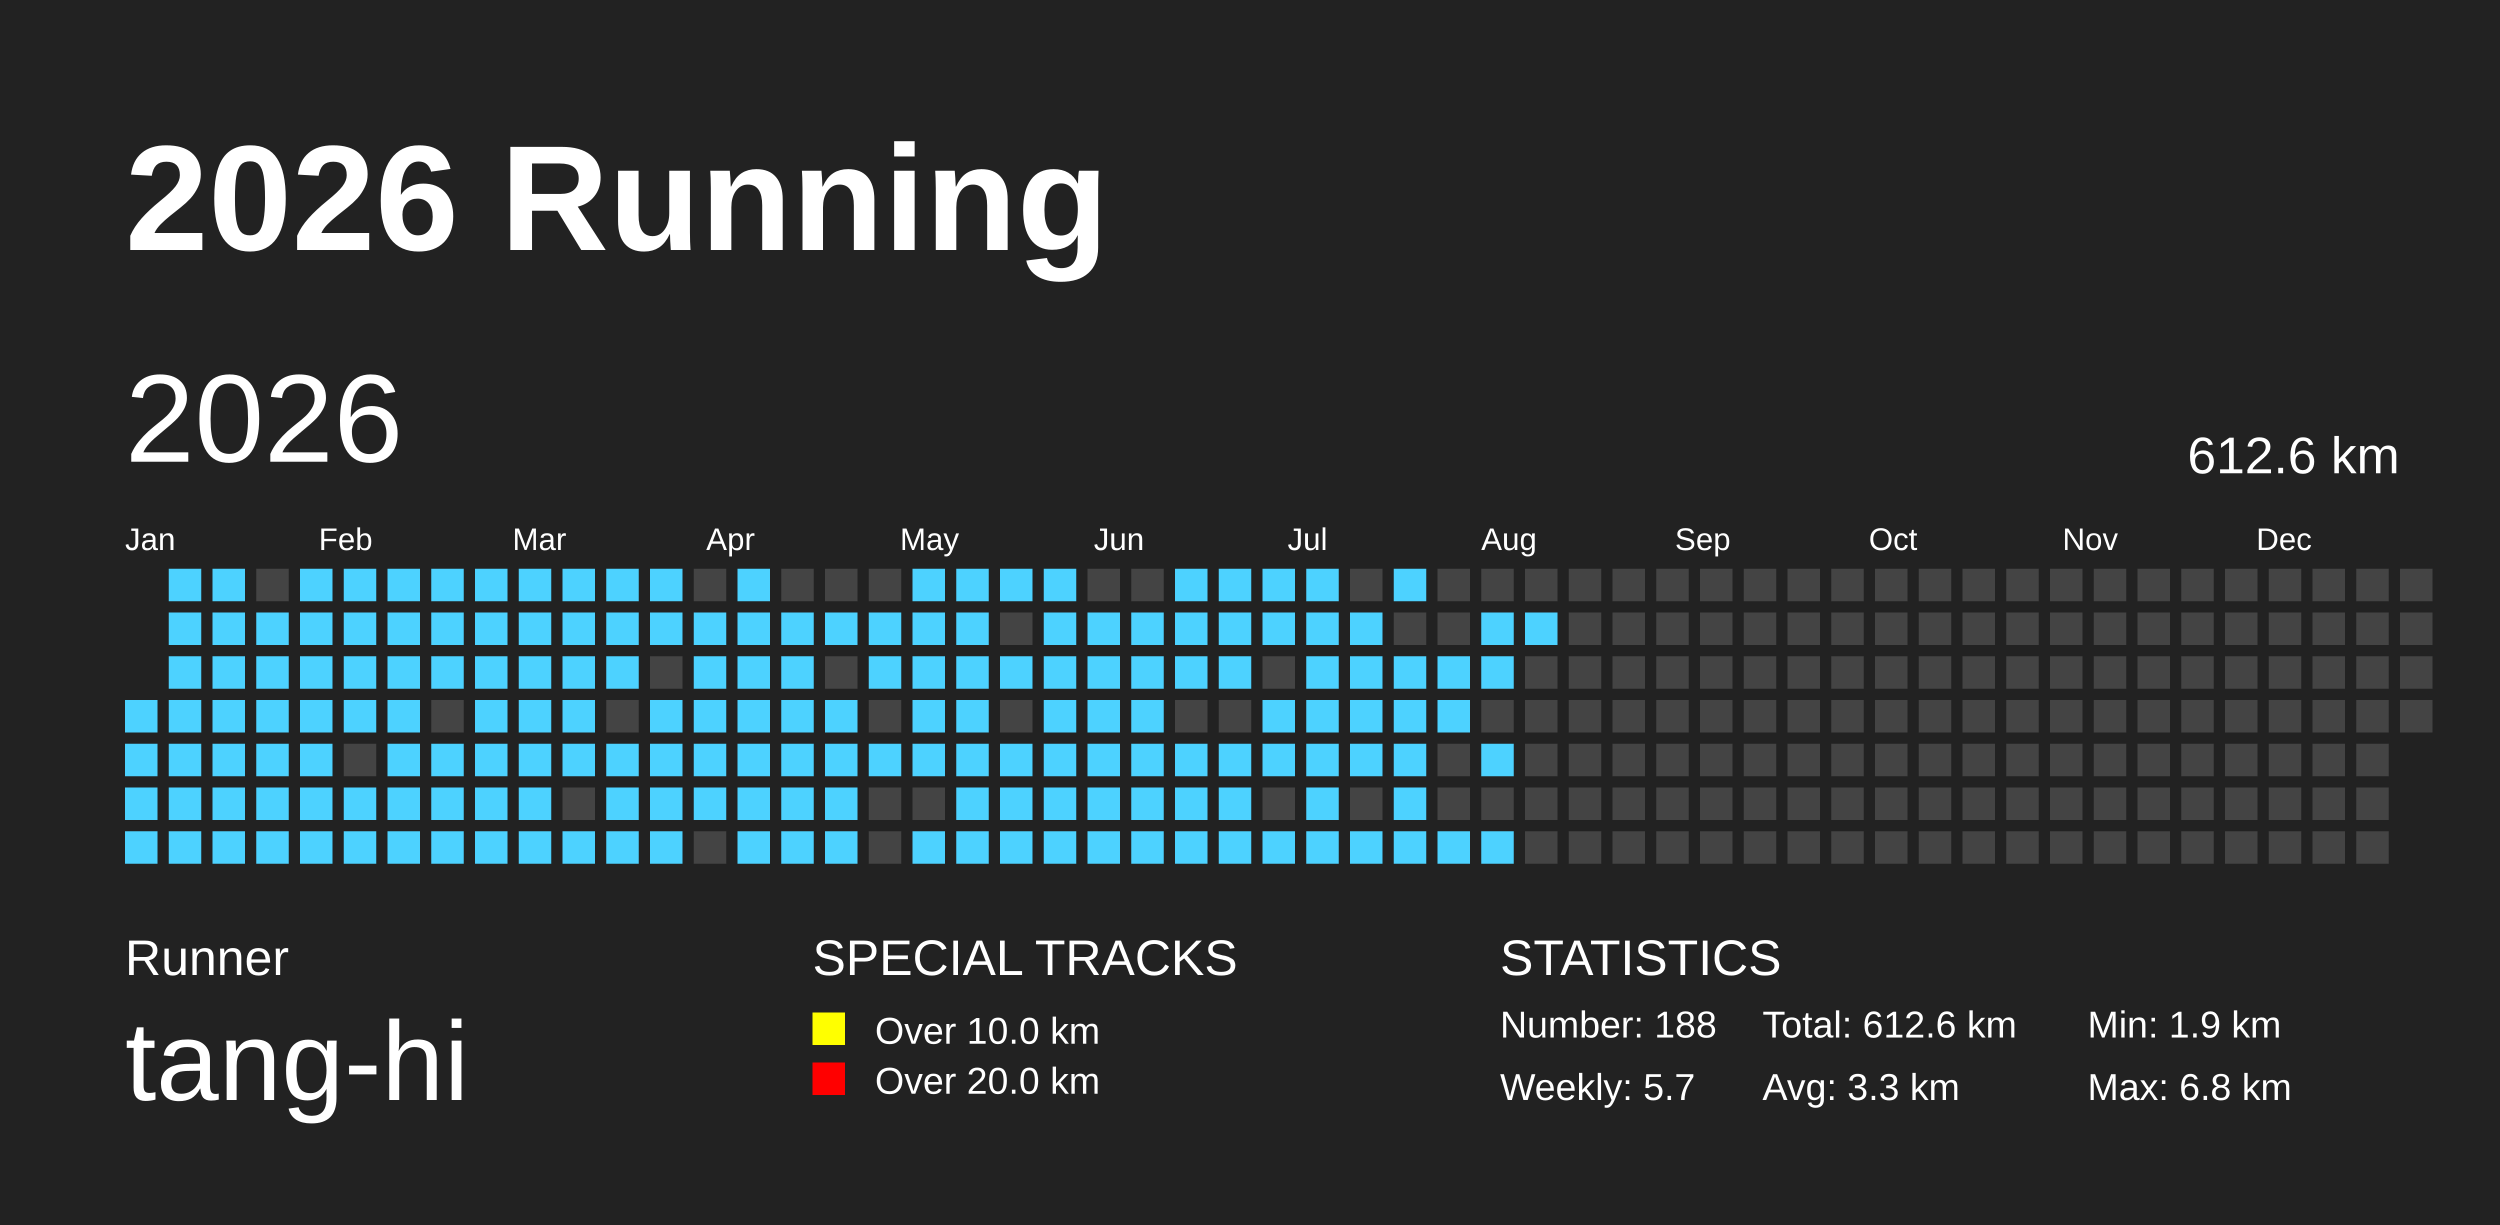
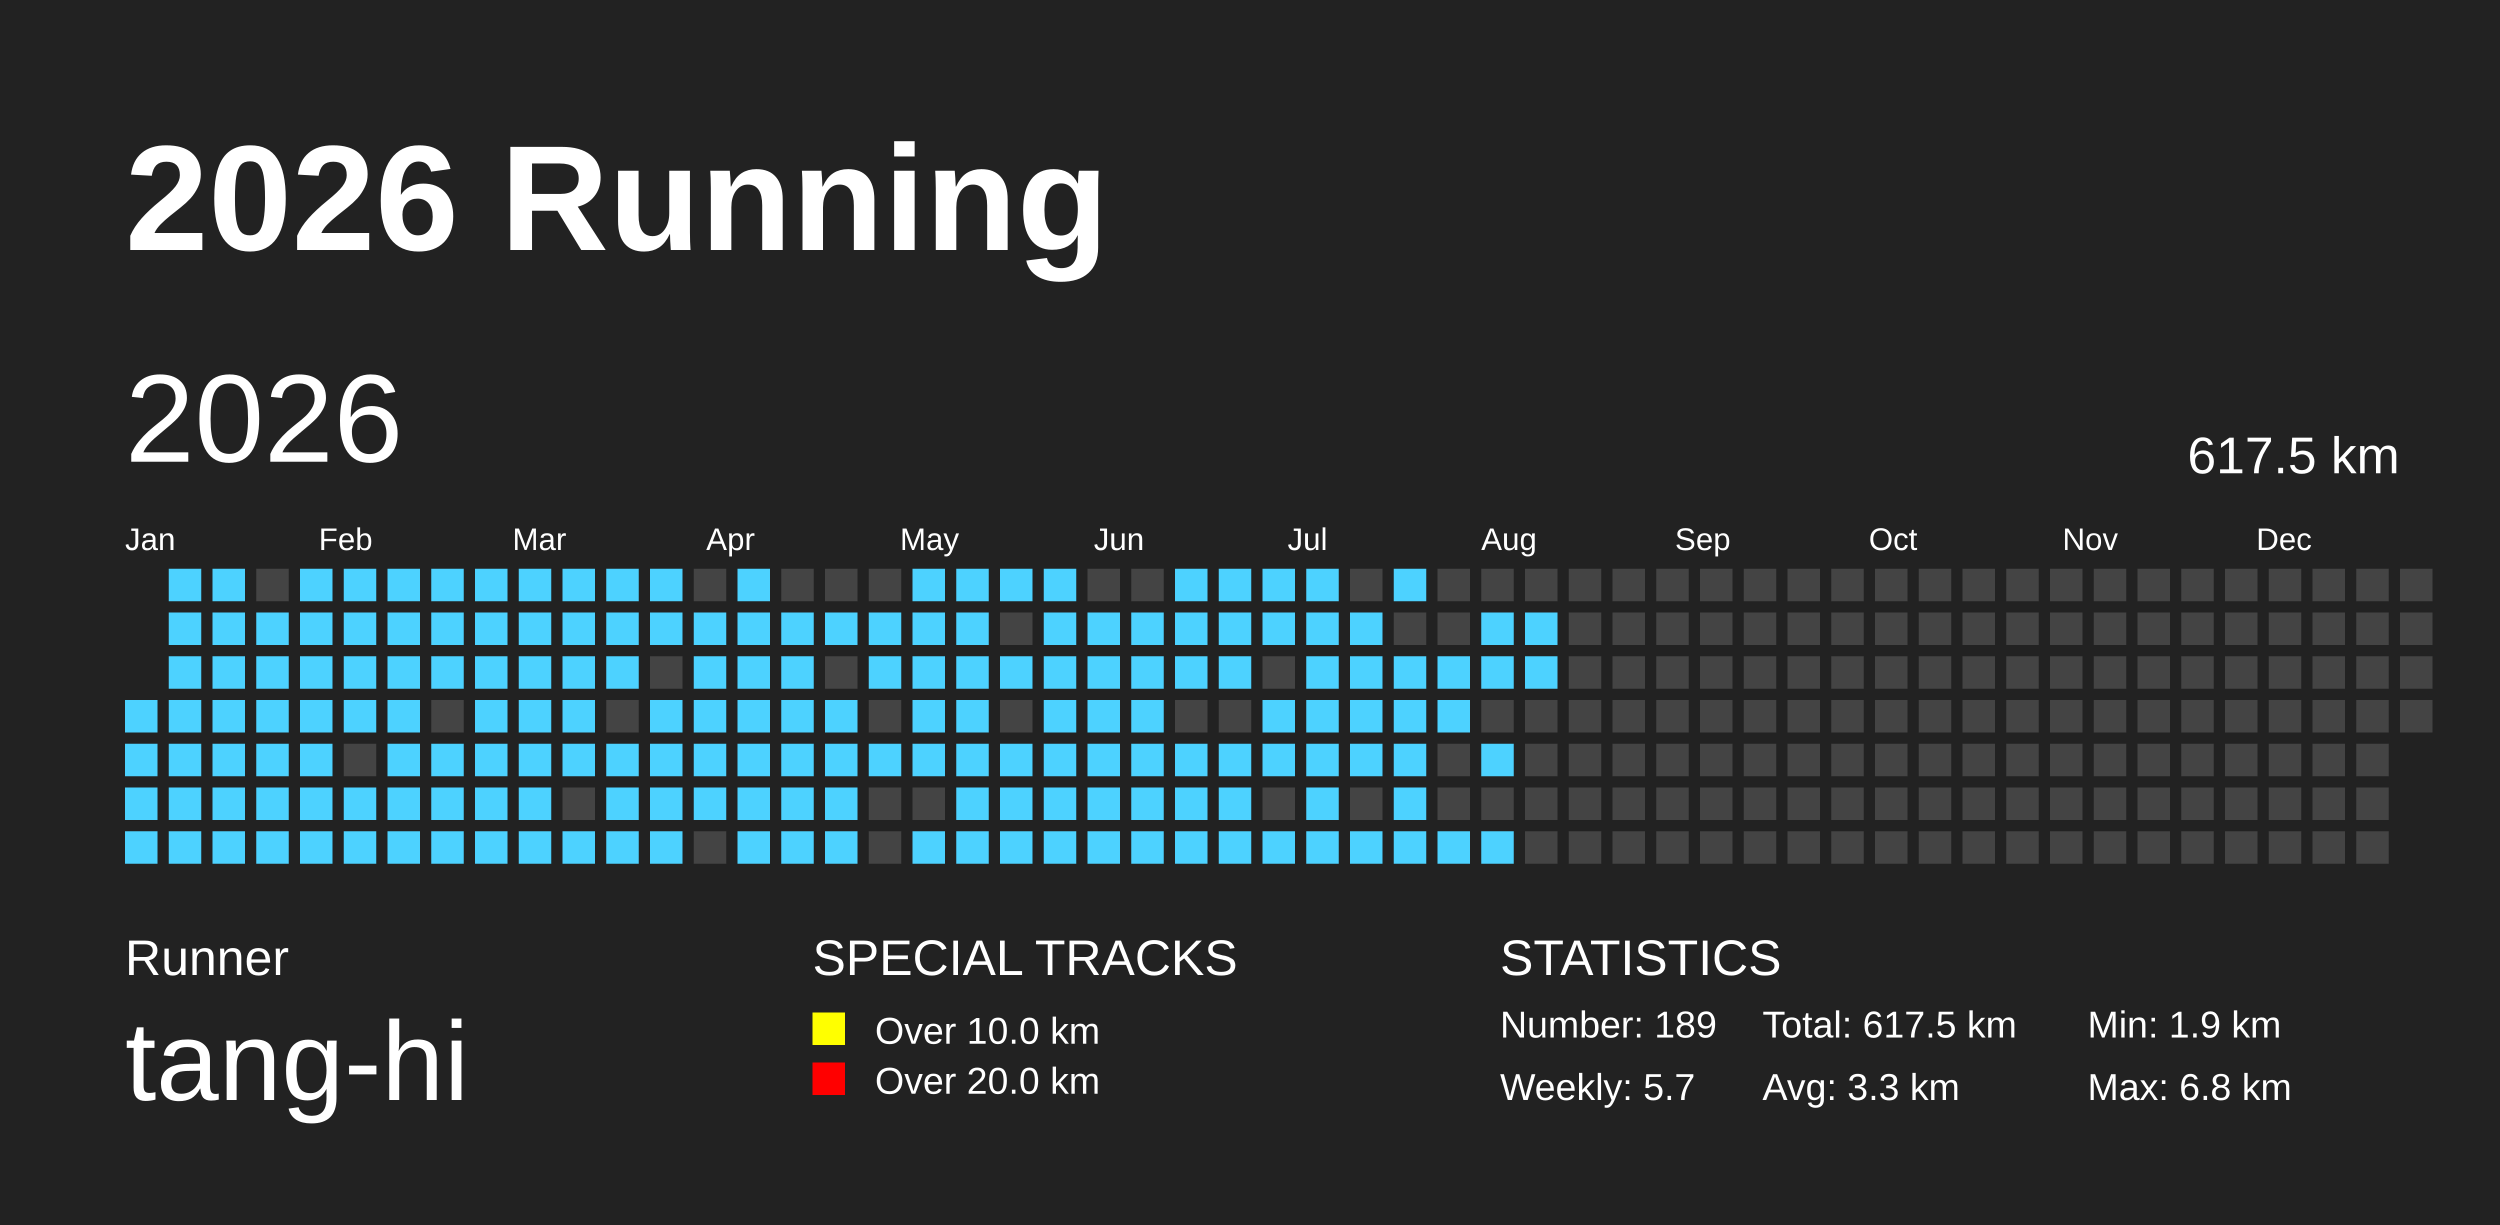
<svg xmlns="http://www.w3.org/2000/svg" baseProfile="full" height="98mm" version="1.1" viewBox="0,0,200,98" width="200mm">
  <defs />
  <rect fill="#222222" height="98" width="200" x="0" y="0" />
  <text fill="#FFFFFF" style="font-size:12px; font-family:Arial; font-weight:bold;" x="10" y="20">2026 Running</text>
  <text fill="#FFFFFF" style="font-size:4px; font-family:Arial" x="10" y="78">Runner</text>
  <text fill="#FFFFFF" style="font-size:9px; font-family:Arial" x="10" y="88">tang-hi</text>
  <text fill="#FFFFFF" style="font-size:4px; font-family:Arial" x="65" y="78">SPECIAL TRACKS</text>
  <rect fill="yellow" height="2.6" width="2.6" x="65" y="81" />
  <text fill="#FFFFFF" style="font-size:3px; font-family:Arial" x="70" y="83.5">Over 10.0 km</text>
  <rect fill="red" height="2.6" width="2.6" x="65" y="85" />
  <text fill="#FFFFFF" style="font-size:3px; font-family:Arial" x="70" y="87.5">Over 20.0 km</text>
  <text fill="#FFFFFF" style="font-size:4px; font-family:Arial" x="120" y="78">STATISTICS</text>
-   <text fill="#FFFFFF" style="font-size:3px; font-family:Arial" x="120" y="83">Number: 188</text>
+   <text fill="#FFFFFF" style="font-size:3px; font-family:Arial" x="120" y="83">Number: 189</text>
  <text fill="#FFFFFF" style="font-size:3px; font-family:Arial" x="120" y="88">Weekly: 5.7</text>
-   <text fill="#FFFFFF" style="font-size:3px; font-family:Arial" x="141" y="83">Total: 612.6 km</text>
+   <text fill="#FFFFFF" style="font-size:3px; font-family:Arial" x="141" y="83">Total: 617.5 km</text>
  <text fill="#FFFFFF" style="font-size:3px; font-family:Arial" x="141" y="88">Avg: 3.3 km</text>
  <text fill="#FFFFFF" style="font-size:3px; font-family:Arial" x="167" y="83">Min: 1.9 km</text>
  <text fill="#FFFFFF" style="font-size:3px; font-family:Arial" x="167" y="88">Max: 6.8 km</text>
  <text dominant-baseline="hanging" fill="#FFFFFF" style="font-size:10.0px; font-family:Arial;" x="10" y="30">2026</text>
-   <text dominant-baseline="hanging" fill="#FFFFFF" style="font-size:4.125px; font-family:Arial;" x="175" y="35">612.6 km</text>
+   <text dominant-baseline="hanging" fill="#FFFFFF" style="font-size:4.125px; font-family:Arial;" x="175" y="35">617.5 km</text>
  <text fill="#FFFFFF" style="font-size:2.5px; font-family:Arial" x="10.0" y="44">Jan</text>
  <text fill="#FFFFFF" style="font-size:2.5px; font-family:Arial" x="25.5" y="44">Feb</text>
  <text fill="#FFFFFF" style="font-size:2.5px; font-family:Arial" x="41.0" y="44">Mar</text>
  <text fill="#FFFFFF" style="font-size:2.5px; font-family:Arial" x="56.5" y="44">Apr</text>
  <text fill="#FFFFFF" style="font-size:2.5px; font-family:Arial" x="72.0" y="44">May</text>
  <text fill="#FFFFFF" style="font-size:2.5px; font-family:Arial" x="87.5" y="44">Jun</text>
  <text fill="#FFFFFF" style="font-size:2.5px; font-family:Arial" x="103.0" y="44">Jul</text>
  <text fill="#FFFFFF" style="font-size:2.5px; font-family:Arial" x="118.5" y="44">Aug</text>
  <text fill="#FFFFFF" style="font-size:2.5px; font-family:Arial" x="134.0" y="44">Sep</text>
  <text fill="#FFFFFF" style="font-size:2.5px; font-family:Arial" x="149.5" y="44">Oct</text>
  <text fill="#FFFFFF" style="font-size:2.5px; font-family:Arial" x="165.0" y="44">Nov</text>
  <text fill="#FFFFFF" style="font-size:2.5px; font-family:Arial" x="180.5" y="44">Dec</text>
  <rect fill="#4DD2FF" height="2.6" width="2.6" x="10.0" y="56.0" />
  <rect fill="#4DD2FF" height="2.6" width="2.6" x="10.0" y="59.5" />
  <rect fill="#4DD2FF" height="2.6" width="2.6" x="10.0" y="63.0" />
  <rect fill="#4DD2FF" height="2.6" width="2.6" x="10.0" y="66.5" />
  <rect fill="#4DD2FF" height="2.6" width="2.6" x="13.5" y="45.5" />
  <rect fill="#4DD2FF" height="2.6" width="2.6" x="13.5" y="49.0" />
  <rect fill="#4DD2FF" height="2.6" width="2.6" x="13.5" y="52.5" />
  <rect fill="#4DD2FF" height="2.6" width="2.6" x="13.5" y="56.0" />
  <rect fill="#4DD2FF" height="2.6" width="2.6" x="13.5" y="59.5" />
  <rect fill="#4DD2FF" height="2.6" width="2.6" x="13.5" y="63.0" />
  <rect fill="#4DD2FF" height="2.6" width="2.6" x="13.5" y="66.5" />
  <rect fill="#4DD2FF" height="2.6" width="2.6" x="17.0" y="45.5" />
  <rect fill="#4DD2FF" height="2.6" width="2.6" x="17.0" y="49.0" />
  <rect fill="#4DD2FF" height="2.6" width="2.6" x="17.0" y="52.5" />
  <rect fill="#4DD2FF" height="2.6" width="2.6" x="17.0" y="56.0" />
  <rect fill="#4DD2FF" height="2.6" width="2.6" x="17.0" y="59.5" />
  <rect fill="#4DD2FF" height="2.6" width="2.6" x="17.0" y="63.0" />
  <rect fill="#4DD2FF" height="2.6" width="2.6" x="17.0" y="66.5" />
  <rect fill="#444444" height="2.6" width="2.6" x="20.5" y="45.5" />
  <rect fill="#4DD2FF" height="2.6" width="2.6" x="20.5" y="49.0" />
  <rect fill="#4DD2FF" height="2.6" width="2.6" x="20.5" y="52.5" />
  <rect fill="#4DD2FF" height="2.6" width="2.6" x="20.5" y="56.0" />
  <rect fill="#4DD2FF" height="2.6" width="2.6" x="20.5" y="59.5" />
  <rect fill="#4DD2FF" height="2.6" width="2.6" x="20.5" y="63.0" />
  <rect fill="#4DD2FF" height="2.6" width="2.6" x="20.5" y="66.5" />
  <rect fill="#4DD2FF" height="2.6" width="2.6" x="24.0" y="45.5" />
  <rect fill="#4DD2FF" height="2.6" width="2.6" x="24.0" y="49.0" />
  <rect fill="#4DD2FF" height="2.6" width="2.6" x="24.0" y="52.5" />
  <rect fill="#4DD2FF" height="2.6" width="2.6" x="24.0" y="56.0" />
  <rect fill="#4DD2FF" height="2.6" width="2.6" x="24.0" y="59.5" />
  <rect fill="#4DD2FF" height="2.6" width="2.6" x="24.0" y="63.0" />
  <rect fill="#4DD2FF" height="2.6" width="2.6" x="24.0" y="66.5" />
  <rect fill="#4DD2FF" height="2.6" width="2.6" x="27.5" y="45.5" />
  <rect fill="#4DD2FF" height="2.6" width="2.6" x="27.5" y="49.0" />
  <rect fill="#4DD2FF" height="2.6" width="2.6" x="27.5" y="52.5" />
  <rect fill="#4DD2FF" height="2.6" width="2.6" x="27.5" y="56.0" />
  <rect fill="#444444" height="2.6" width="2.6" x="27.5" y="59.5" />
  <rect fill="#4DD2FF" height="2.6" width="2.6" x="27.5" y="63.0" />
  <rect fill="#4DD2FF" height="2.6" width="2.6" x="27.5" y="66.5" />
  <rect fill="#4DD2FF" height="2.6" width="2.6" x="31.0" y="45.5" />
  <rect fill="#4DD2FF" height="2.6" width="2.6" x="31.0" y="49.0" />
  <rect fill="#4DD2FF" height="2.6" width="2.6" x="31.0" y="52.5" />
  <rect fill="#4DD2FF" height="2.6" width="2.6" x="31.0" y="56.0" />
  <rect fill="#4DD2FF" height="2.6" width="2.6" x="31.0" y="59.5" />
  <rect fill="#4DD2FF" height="2.6" width="2.6" x="31.0" y="63.0" />
  <rect fill="#4DD2FF" height="2.6" width="2.6" x="31.0" y="66.5" />
  <rect fill="#4DD2FF" height="2.6" width="2.6" x="34.5" y="45.5" />
  <rect fill="#4DD2FF" height="2.6" width="2.6" x="34.5" y="49.0" />
  <rect fill="#4DD2FF" height="2.6" width="2.6" x="34.5" y="52.5" />
  <rect fill="#444444" height="2.6" width="2.6" x="34.5" y="56.0" />
  <rect fill="#4DD2FF" height="2.6" width="2.6" x="34.5" y="59.5" />
  <rect fill="#4DD2FF" height="2.6" width="2.6" x="34.5" y="63.0" />
  <rect fill="#4DD2FF" height="2.6" width="2.6" x="34.5" y="66.5" />
  <rect fill="#4DD2FF" height="2.6" width="2.6" x="38.0" y="45.5" />
  <rect fill="#4DD2FF" height="2.6" width="2.6" x="38.0" y="49.0" />
  <rect fill="#4DD2FF" height="2.6" width="2.6" x="38.0" y="52.5" />
  <rect fill="#4DD2FF" height="2.6" width="2.6" x="38.0" y="56.0" />
  <rect fill="#4DD2FF" height="2.6" width="2.6" x="38.0" y="59.5" />
  <rect fill="#4DD2FF" height="2.6" width="2.6" x="38.0" y="63.0" />
  <rect fill="#4DD2FF" height="2.6" width="2.6" x="38.0" y="66.5" />
  <rect fill="#4DD2FF" height="2.6" width="2.6" x="41.5" y="45.5" />
  <rect fill="#4DD2FF" height="2.6" width="2.6" x="41.5" y="49.0" />
  <rect fill="#4DD2FF" height="2.6" width="2.6" x="41.5" y="52.5" />
  <rect fill="#4DD2FF" height="2.6" width="2.6" x="41.5" y="56.0" />
  <rect fill="#4DD2FF" height="2.6" width="2.6" x="41.5" y="59.5" />
  <rect fill="#4DD2FF" height="2.6" width="2.6" x="41.5" y="63.0" />
  <rect fill="#4DD2FF" height="2.6" width="2.6" x="41.5" y="66.5" />
  <rect fill="#4DD2FF" height="2.6" width="2.6" x="45.0" y="45.5" />
  <rect fill="#4DD2FF" height="2.6" width="2.6" x="45.0" y="49.0" />
  <rect fill="#4DD2FF" height="2.6" width="2.6" x="45.0" y="52.5" />
  <rect fill="#4DD2FF" height="2.6" width="2.6" x="45.0" y="56.0" />
  <rect fill="#4DD2FF" height="2.6" width="2.6" x="45.0" y="59.5" />
  <rect fill="#444444" height="2.6" width="2.6" x="45.0" y="63.0" />
  <rect fill="#4DD2FF" height="2.6" width="2.6" x="45.0" y="66.5" />
  <rect fill="#4DD2FF" height="2.6" width="2.6" x="48.5" y="45.5" />
  <rect fill="#4DD2FF" height="2.6" width="2.6" x="48.5" y="49.0" />
  <rect fill="#4DD2FF" height="2.6" width="2.6" x="48.5" y="52.5" />
  <rect fill="#444444" height="2.6" width="2.6" x="48.5" y="56.0" />
  <rect fill="#4DD2FF" height="2.6" width="2.6" x="48.5" y="59.5" />
  <rect fill="#4DD2FF" height="2.6" width="2.6" x="48.5" y="63.0" />
  <rect fill="#4DD2FF" height="2.6" width="2.6" x="48.5" y="66.5" />
  <rect fill="#4DD2FF" height="2.6" width="2.6" x="52.0" y="45.5" />
  <rect fill="#4DD2FF" height="2.6" width="2.6" x="52.0" y="49.0" />
  <rect fill="#444444" height="2.6" width="2.6" x="52.0" y="52.5" />
  <rect fill="#4DD2FF" height="2.6" width="2.6" x="52.0" y="56.0" />
  <rect fill="#4DD2FF" height="2.6" width="2.6" x="52.0" y="59.5" />
  <rect fill="#4DD2FF" height="2.6" width="2.6" x="52.0" y="63.0" />
  <rect fill="#4DD2FF" height="2.6" width="2.6" x="52.0" y="66.5" />
  <rect fill="#444444" height="2.6" width="2.6" x="55.5" y="45.5" />
  <rect fill="#4DD2FF" height="2.6" width="2.6" x="55.5" y="49.0" />
  <rect fill="#4DD2FF" height="2.6" width="2.6" x="55.5" y="52.5" />
  <rect fill="#4DD2FF" height="2.6" width="2.6" x="55.5" y="56.0" />
  <rect fill="#4DD2FF" height="2.6" width="2.6" x="55.5" y="59.5" />
  <rect fill="#4DD2FF" height="2.6" width="2.6" x="55.5" y="63.0" />
  <rect fill="#444444" height="2.6" width="2.6" x="55.5" y="66.5" />
  <rect fill="#4DD2FF" height="2.6" width="2.6" x="59.0" y="45.5" />
  <rect fill="#4DD2FF" height="2.6" width="2.6" x="59.0" y="49.0" />
  <rect fill="#4DD2FF" height="2.6" width="2.6" x="59.0" y="52.5" />
  <rect fill="#4DD2FF" height="2.6" width="2.6" x="59.0" y="56.0" />
  <rect fill="#4DD2FF" height="2.6" width="2.6" x="59.0" y="59.5" />
  <rect fill="#4DD2FF" height="2.6" width="2.6" x="59.0" y="63.0" />
  <rect fill="#4DD2FF" height="2.6" width="2.6" x="59.0" y="66.5" />
  <rect fill="#444444" height="2.6" width="2.6" x="62.5" y="45.5" />
  <rect fill="#4DD2FF" height="2.6" width="2.6" x="62.5" y="49.0" />
  <rect fill="#4DD2FF" height="2.6" width="2.6" x="62.5" y="52.5" />
  <rect fill="#4DD2FF" height="2.6" width="2.6" x="62.5" y="56.0" />
  <rect fill="#4DD2FF" height="2.6" width="2.6" x="62.5" y="59.5" />
  <rect fill="#4DD2FF" height="2.6" width="2.6" x="62.5" y="63.0" />
  <rect fill="#4DD2FF" height="2.6" width="2.6" x="62.5" y="66.5" />
  <rect fill="#444444" height="2.6" width="2.6" x="66.0" y="45.5" />
  <rect fill="#4DD2FF" height="2.6" width="2.6" x="66.0" y="49.0" />
  <rect fill="#444444" height="2.6" width="2.6" x="66.0" y="52.5" />
  <rect fill="#4DD2FF" height="2.6" width="2.6" x="66.0" y="56.0" />
  <rect fill="#4DD2FF" height="2.6" width="2.6" x="66.0" y="59.5" />
  <rect fill="#4DD2FF" height="2.6" width="2.6" x="66.0" y="63.0" />
  <rect fill="#4DD2FF" height="2.6" width="2.6" x="66.0" y="66.5" />
  <rect fill="#444444" height="2.6" width="2.6" x="69.5" y="45.5" />
  <rect fill="#4DD2FF" height="2.6" width="2.6" x="69.5" y="49.0" />
  <rect fill="#4DD2FF" height="2.6" width="2.6" x="69.5" y="52.5" />
  <rect fill="#444444" height="2.6" width="2.6" x="69.5" y="56.0" />
  <rect fill="#4DD2FF" height="2.6" width="2.6" x="69.5" y="59.5" />
  <rect fill="#444444" height="2.6" width="2.6" x="69.5" y="63.0" />
  <rect fill="#444444" height="2.6" width="2.6" x="69.5" y="66.5" />
  <rect fill="#4DD2FF" height="2.6" width="2.6" x="73.0" y="45.5" />
  <rect fill="#4DD2FF" height="2.6" width="2.6" x="73.0" y="49.0" />
  <rect fill="#4DD2FF" height="2.6" width="2.6" x="73.0" y="52.5" />
  <rect fill="#4DD2FF" height="2.6" width="2.6" x="73.0" y="56.0" />
  <rect fill="#4DD2FF" height="2.6" width="2.6" x="73.0" y="59.5" />
  <rect fill="#444444" height="2.6" width="2.6" x="73.0" y="63.0" />
  <rect fill="#4DD2FF" height="2.6" width="2.6" x="73.0" y="66.5" />
  <rect fill="#4DD2FF" height="2.6" width="2.6" x="76.5" y="45.5" />
  <rect fill="#4DD2FF" height="2.6" width="2.6" x="76.5" y="49.0" />
  <rect fill="#4DD2FF" height="2.6" width="2.6" x="76.5" y="52.5" />
  <rect fill="#4DD2FF" height="2.6" width="2.6" x="76.5" y="56.0" />
  <rect fill="#4DD2FF" height="2.6" width="2.6" x="76.5" y="59.5" />
  <rect fill="#4DD2FF" height="2.6" width="2.6" x="76.5" y="63.0" />
  <rect fill="#4DD2FF" height="2.6" width="2.6" x="76.5" y="66.5" />
  <rect fill="#4DD2FF" height="2.6" width="2.6" x="80.0" y="45.5" />
  <rect fill="#444444" height="2.6" width="2.6" x="80.0" y="49.0" />
  <rect fill="#4DD2FF" height="2.6" width="2.6" x="80.0" y="52.5" />
  <rect fill="#444444" height="2.6" width="2.6" x="80.0" y="56.0" />
  <rect fill="#4DD2FF" height="2.6" width="2.6" x="80.0" y="59.5" />
  <rect fill="#4DD2FF" height="2.6" width="2.6" x="80.0" y="63.0" />
  <rect fill="#4DD2FF" height="2.6" width="2.6" x="80.0" y="66.5" />
  <rect fill="#4DD2FF" height="2.6" width="2.6" x="83.5" y="45.5" />
  <rect fill="#4DD2FF" height="2.6" width="2.6" x="83.5" y="49.0" />
  <rect fill="#4DD2FF" height="2.6" width="2.6" x="83.5" y="52.5" />
  <rect fill="#4DD2FF" height="2.6" width="2.6" x="83.5" y="56.0" />
  <rect fill="#4DD2FF" height="2.6" width="2.6" x="83.5" y="59.5" />
  <rect fill="#4DD2FF" height="2.6" width="2.6" x="83.5" y="63.0" />
  <rect fill="#4DD2FF" height="2.6" width="2.6" x="83.5" y="66.5" />
  <rect fill="#444444" height="2.6" width="2.6" x="87.0" y="45.5" />
  <rect fill="#4DD2FF" height="2.6" width="2.6" x="87.0" y="49.0" />
  <rect fill="#4DD2FF" height="2.6" width="2.6" x="87.0" y="52.5" />
  <rect fill="#4DD2FF" height="2.6" width="2.6" x="87.0" y="56.0" />
  <rect fill="#4DD2FF" height="2.6" width="2.6" x="87.0" y="59.5" />
  <rect fill="#4DD2FF" height="2.6" width="2.6" x="87.0" y="63.0" />
  <rect fill="#4DD2FF" height="2.6" width="2.6" x="87.0" y="66.5" />
  <rect fill="#444444" height="2.6" width="2.6" x="90.5" y="45.5" />
  <rect fill="#4DD2FF" height="2.6" width="2.6" x="90.5" y="49.0" />
  <rect fill="#4DD2FF" height="2.6" width="2.6" x="90.5" y="52.5" />
  <rect fill="#4DD2FF" height="2.6" width="2.6" x="90.5" y="56.0" />
  <rect fill="#4DD2FF" height="2.6" width="2.6" x="90.5" y="59.5" />
  <rect fill="#4DD2FF" height="2.6" width="2.6" x="90.5" y="63.0" />
  <rect fill="#4DD2FF" height="2.6" width="2.6" x="90.5" y="66.5" />
  <rect fill="#4DD2FF" height="2.6" width="2.6" x="94.0" y="45.5" />
  <rect fill="#4DD2FF" height="2.6" width="2.6" x="94.0" y="49.0" />
  <rect fill="#4DD2FF" height="2.6" width="2.6" x="94.0" y="52.5" />
  <rect fill="#444444" height="2.6" width="2.6" x="94.0" y="56.0" />
  <rect fill="#4DD2FF" height="2.6" width="2.6" x="94.0" y="59.5" />
  <rect fill="#4DD2FF" height="2.6" width="2.6" x="94.0" y="63.0" />
  <rect fill="#4DD2FF" height="2.6" width="2.6" x="94.0" y="66.5" />
  <rect fill="#4DD2FF" height="2.6" width="2.6" x="97.5" y="45.5" />
  <rect fill="#4DD2FF" height="2.6" width="2.6" x="97.5" y="49.0" />
  <rect fill="#4DD2FF" height="2.6" width="2.6" x="97.5" y="52.5" />
  <rect fill="#444444" height="2.6" width="2.6" x="97.5" y="56.0" />
  <rect fill="#4DD2FF" height="2.6" width="2.6" x="97.5" y="59.5" />
  <rect fill="#4DD2FF" height="2.6" width="2.6" x="97.5" y="63.0" />
  <rect fill="#4DD2FF" height="2.6" width="2.6" x="97.5" y="66.5" />
  <rect fill="#4DD2FF" height="2.6" width="2.6" x="101.0" y="45.5" />
  <rect fill="#4DD2FF" height="2.6" width="2.6" x="101.0" y="49.0" />
  <rect fill="#444444" height="2.6" width="2.6" x="101.0" y="52.5" />
  <rect fill="#4DD2FF" height="2.6" width="2.6" x="101.0" y="56.0" />
  <rect fill="#4DD2FF" height="2.6" width="2.6" x="101.0" y="59.5" />
  <rect fill="#444444" height="2.6" width="2.6" x="101.0" y="63.0" />
  <rect fill="#4DD2FF" height="2.6" width="2.6" x="101.0" y="66.5" />
  <rect fill="#4DD2FF" height="2.6" width="2.6" x="104.5" y="45.5" />
  <rect fill="#4DD2FF" height="2.6" width="2.6" x="104.5" y="49.0" />
  <rect fill="#4DD2FF" height="2.6" width="2.6" x="104.5" y="52.5" />
  <rect fill="#4DD2FF" height="2.6" width="2.6" x="104.5" y="56.0" />
  <rect fill="#4DD2FF" height="2.6" width="2.6" x="104.5" y="59.5" />
  <rect fill="#4DD2FF" height="2.6" width="2.6" x="104.5" y="63.0" />
  <rect fill="#4DD2FF" height="2.6" width="2.6" x="104.5" y="66.5" />
  <rect fill="#444444" height="2.6" width="2.6" x="108.0" y="45.5" />
  <rect fill="#4DD2FF" height="2.6" width="2.6" x="108.0" y="49.0" />
  <rect fill="#4DD2FF" height="2.6" width="2.6" x="108.0" y="52.5" />
  <rect fill="#4DD2FF" height="2.6" width="2.6" x="108.0" y="56.0" />
  <rect fill="#4DD2FF" height="2.6" width="2.6" x="108.0" y="59.5" />
  <rect fill="#444444" height="2.6" width="2.6" x="108.0" y="63.0" />
  <rect fill="#4DD2FF" height="2.6" width="2.6" x="108.0" y="66.5" />
  <rect fill="#4DD2FF" height="2.6" width="2.6" x="111.5" y="45.5" />
  <rect fill="#444444" height="2.6" width="2.6" x="111.5" y="49.0" />
  <rect fill="#4DD2FF" height="2.6" width="2.6" x="111.5" y="52.5" />
  <rect fill="#4DD2FF" height="2.6" width="2.6" x="111.5" y="56.0" />
  <rect fill="#4DD2FF" height="2.6" width="2.6" x="111.5" y="59.5" />
  <rect fill="#4DD2FF" height="2.6" width="2.6" x="111.5" y="63.0" />
  <rect fill="#4DD2FF" height="2.6" width="2.6" x="111.5" y="66.5" />
  <rect fill="#444444" height="2.6" width="2.6" x="115.0" y="45.5" />
  <rect fill="#444444" height="2.6" width="2.6" x="115.0" y="49.0" />
  <rect fill="#4DD2FF" height="2.6" width="2.6" x="115.0" y="52.5" />
  <rect fill="#4DD2FF" height="2.6" width="2.6" x="115.0" y="56.0" />
  <rect fill="#444444" height="2.6" width="2.6" x="115.0" y="59.5" />
  <rect fill="#444444" height="2.6" width="2.6" x="115.0" y="63.0" />
  <rect fill="#4DD2FF" height="2.6" width="2.6" x="115.0" y="66.5" />
  <rect fill="#444444" height="2.6" width="2.6" x="118.5" y="45.5" />
  <rect fill="#4DD2FF" height="2.6" width="2.6" x="118.5" y="49.0" />
  <rect fill="#4DD2FF" height="2.6" width="2.6" x="118.5" y="52.5" />
  <rect fill="#444444" height="2.6" width="2.6" x="118.5" y="56.0" />
  <rect fill="#4DD2FF" height="2.6" width="2.6" x="118.5" y="59.5" />
  <rect fill="#444444" height="2.6" width="2.6" x="118.5" y="63.0" />
  <rect fill="#4DD2FF" height="2.6" width="2.6" x="118.5" y="66.5" />
  <rect fill="#444444" height="2.6" width="2.6" x="122.0" y="45.5" />
  <rect fill="#4DD2FF" height="2.6" width="2.6" x="122.0" y="49.0" />
-   <rect fill="#444444" height="2.6" width="2.6" x="122.0" y="52.5" />
+   <rect fill="#4DD2FF" height="2.6" width="2.6" x="122.0" y="52.5" />
  <rect fill="#444444" height="2.6" width="2.6" x="122.0" y="56.0" />
  <rect fill="#444444" height="2.6" width="2.6" x="122.0" y="59.5" />
  <rect fill="#444444" height="2.6" width="2.6" x="122.0" y="63.0" />
  <rect fill="#444444" height="2.6" width="2.6" x="122.0" y="66.5" />
  <rect fill="#444444" height="2.6" width="2.6" x="125.5" y="45.5" />
  <rect fill="#444444" height="2.6" width="2.6" x="125.5" y="49.0" />
  <rect fill="#444444" height="2.6" width="2.6" x="125.5" y="52.5" />
  <rect fill="#444444" height="2.6" width="2.6" x="125.5" y="56.0" />
  <rect fill="#444444" height="2.6" width="2.6" x="125.5" y="59.5" />
  <rect fill="#444444" height="2.6" width="2.6" x="125.5" y="63.0" />
  <rect fill="#444444" height="2.6" width="2.6" x="125.5" y="66.5" />
  <rect fill="#444444" height="2.6" width="2.6" x="129.0" y="45.5" />
  <rect fill="#444444" height="2.6" width="2.6" x="129.0" y="49.0" />
  <rect fill="#444444" height="2.6" width="2.6" x="129.0" y="52.5" />
  <rect fill="#444444" height="2.6" width="2.6" x="129.0" y="56.0" />
  <rect fill="#444444" height="2.6" width="2.6" x="129.0" y="59.5" />
  <rect fill="#444444" height="2.6" width="2.6" x="129.0" y="63.0" />
  <rect fill="#444444" height="2.6" width="2.6" x="129.0" y="66.5" />
  <rect fill="#444444" height="2.6" width="2.6" x="132.5" y="45.5" />
  <rect fill="#444444" height="2.6" width="2.6" x="132.5" y="49.0" />
  <rect fill="#444444" height="2.6" width="2.6" x="132.5" y="52.5" />
  <rect fill="#444444" height="2.6" width="2.6" x="132.5" y="56.0" />
  <rect fill="#444444" height="2.6" width="2.6" x="132.5" y="59.5" />
  <rect fill="#444444" height="2.6" width="2.6" x="132.5" y="63.0" />
  <rect fill="#444444" height="2.6" width="2.6" x="132.5" y="66.5" />
  <rect fill="#444444" height="2.6" width="2.6" x="136.0" y="45.5" />
  <rect fill="#444444" height="2.6" width="2.6" x="136.0" y="49.0" />
  <rect fill="#444444" height="2.6" width="2.6" x="136.0" y="52.5" />
  <rect fill="#444444" height="2.6" width="2.6" x="136.0" y="56.0" />
  <rect fill="#444444" height="2.6" width="2.6" x="136.0" y="59.5" />
  <rect fill="#444444" height="2.6" width="2.6" x="136.0" y="63.0" />
  <rect fill="#444444" height="2.6" width="2.6" x="136.0" y="66.5" />
  <rect fill="#444444" height="2.6" width="2.6" x="139.5" y="45.5" />
  <rect fill="#444444" height="2.6" width="2.6" x="139.5" y="49.0" />
  <rect fill="#444444" height="2.6" width="2.6" x="139.5" y="52.5" />
  <rect fill="#444444" height="2.6" width="2.6" x="139.5" y="56.0" />
  <rect fill="#444444" height="2.6" width="2.6" x="139.5" y="59.5" />
  <rect fill="#444444" height="2.6" width="2.6" x="139.5" y="63.0" />
  <rect fill="#444444" height="2.6" width="2.6" x="139.5" y="66.5" />
  <rect fill="#444444" height="2.6" width="2.6" x="143.0" y="45.5" />
  <rect fill="#444444" height="2.6" width="2.6" x="143.0" y="49.0" />
  <rect fill="#444444" height="2.6" width="2.6" x="143.0" y="52.5" />
  <rect fill="#444444" height="2.6" width="2.6" x="143.0" y="56.0" />
  <rect fill="#444444" height="2.6" width="2.6" x="143.0" y="59.5" />
  <rect fill="#444444" height="2.6" width="2.6" x="143.0" y="63.0" />
  <rect fill="#444444" height="2.6" width="2.6" x="143.0" y="66.5" />
  <rect fill="#444444" height="2.6" width="2.6" x="146.5" y="45.5" />
  <rect fill="#444444" height="2.6" width="2.6" x="146.5" y="49.0" />
  <rect fill="#444444" height="2.6" width="2.6" x="146.5" y="52.5" />
  <rect fill="#444444" height="2.6" width="2.6" x="146.5" y="56.0" />
  <rect fill="#444444" height="2.6" width="2.6" x="146.5" y="59.5" />
  <rect fill="#444444" height="2.6" width="2.6" x="146.5" y="63.0" />
  <rect fill="#444444" height="2.6" width="2.6" x="146.5" y="66.5" />
  <rect fill="#444444" height="2.6" width="2.6" x="150.0" y="45.5" />
  <rect fill="#444444" height="2.6" width="2.6" x="150.0" y="49.0" />
  <rect fill="#444444" height="2.6" width="2.6" x="150.0" y="52.5" />
  <rect fill="#444444" height="2.6" width="2.6" x="150.0" y="56.0" />
  <rect fill="#444444" height="2.6" width="2.6" x="150.0" y="59.5" />
  <rect fill="#444444" height="2.6" width="2.6" x="150.0" y="63.0" />
  <rect fill="#444444" height="2.6" width="2.6" x="150.0" y="66.5" />
  <rect fill="#444444" height="2.6" width="2.6" x="153.5" y="45.5" />
  <rect fill="#444444" height="2.6" width="2.6" x="153.5" y="49.0" />
  <rect fill="#444444" height="2.6" width="2.6" x="153.5" y="52.5" />
  <rect fill="#444444" height="2.6" width="2.6" x="153.5" y="56.0" />
  <rect fill="#444444" height="2.6" width="2.6" x="153.5" y="59.5" />
  <rect fill="#444444" height="2.6" width="2.6" x="153.5" y="63.0" />
  <rect fill="#444444" height="2.6" width="2.6" x="153.5" y="66.5" />
  <rect fill="#444444" height="2.6" width="2.6" x="157.0" y="45.5" />
  <rect fill="#444444" height="2.6" width="2.6" x="157.0" y="49.0" />
  <rect fill="#444444" height="2.6" width="2.6" x="157.0" y="52.5" />
  <rect fill="#444444" height="2.6" width="2.6" x="157.0" y="56.0" />
  <rect fill="#444444" height="2.6" width="2.6" x="157.0" y="59.5" />
  <rect fill="#444444" height="2.6" width="2.6" x="157.0" y="63.0" />
  <rect fill="#444444" height="2.6" width="2.6" x="157.0" y="66.5" />
  <rect fill="#444444" height="2.6" width="2.6" x="160.5" y="45.5" />
  <rect fill="#444444" height="2.6" width="2.6" x="160.5" y="49.0" />
  <rect fill="#444444" height="2.6" width="2.6" x="160.5" y="52.5" />
  <rect fill="#444444" height="2.6" width="2.6" x="160.5" y="56.0" />
  <rect fill="#444444" height="2.6" width="2.6" x="160.5" y="59.5" />
  <rect fill="#444444" height="2.6" width="2.6" x="160.5" y="63.0" />
  <rect fill="#444444" height="2.6" width="2.6" x="160.5" y="66.5" />
  <rect fill="#444444" height="2.6" width="2.6" x="164.0" y="45.5" />
  <rect fill="#444444" height="2.6" width="2.6" x="164.0" y="49.0" />
  <rect fill="#444444" height="2.6" width="2.6" x="164.0" y="52.5" />
  <rect fill="#444444" height="2.6" width="2.6" x="164.0" y="56.0" />
  <rect fill="#444444" height="2.6" width="2.6" x="164.0" y="59.5" />
  <rect fill="#444444" height="2.6" width="2.6" x="164.0" y="63.0" />
  <rect fill="#444444" height="2.6" width="2.6" x="164.0" y="66.5" />
  <rect fill="#444444" height="2.6" width="2.6" x="167.5" y="45.5" />
  <rect fill="#444444" height="2.6" width="2.6" x="167.5" y="49.0" />
  <rect fill="#444444" height="2.6" width="2.6" x="167.5" y="52.5" />
  <rect fill="#444444" height="2.6" width="2.6" x="167.5" y="56.0" />
  <rect fill="#444444" height="2.6" width="2.6" x="167.5" y="59.5" />
  <rect fill="#444444" height="2.6" width="2.6" x="167.5" y="63.0" />
  <rect fill="#444444" height="2.6" width="2.6" x="167.5" y="66.5" />
  <rect fill="#444444" height="2.6" width="2.6" x="171.0" y="45.5" />
  <rect fill="#444444" height="2.6" width="2.6" x="171.0" y="49.0" />
  <rect fill="#444444" height="2.6" width="2.6" x="171.0" y="52.5" />
  <rect fill="#444444" height="2.6" width="2.6" x="171.0" y="56.0" />
  <rect fill="#444444" height="2.6" width="2.6" x="171.0" y="59.5" />
  <rect fill="#444444" height="2.6" width="2.6" x="171.0" y="63.0" />
  <rect fill="#444444" height="2.6" width="2.6" x="171.0" y="66.5" />
  <rect fill="#444444" height="2.6" width="2.6" x="174.5" y="45.5" />
  <rect fill="#444444" height="2.6" width="2.6" x="174.5" y="49.0" />
  <rect fill="#444444" height="2.6" width="2.6" x="174.5" y="52.5" />
  <rect fill="#444444" height="2.6" width="2.6" x="174.5" y="56.0" />
  <rect fill="#444444" height="2.6" width="2.6" x="174.5" y="59.5" />
  <rect fill="#444444" height="2.6" width="2.6" x="174.5" y="63.0" />
  <rect fill="#444444" height="2.6" width="2.6" x="174.5" y="66.5" />
  <rect fill="#444444" height="2.6" width="2.6" x="178.0" y="45.5" />
  <rect fill="#444444" height="2.6" width="2.6" x="178.0" y="49.0" />
  <rect fill="#444444" height="2.6" width="2.6" x="178.0" y="52.5" />
  <rect fill="#444444" height="2.6" width="2.6" x="178.0" y="56.0" />
  <rect fill="#444444" height="2.6" width="2.6" x="178.0" y="59.5" />
  <rect fill="#444444" height="2.6" width="2.6" x="178.0" y="63.0" />
  <rect fill="#444444" height="2.6" width="2.6" x="178.0" y="66.5" />
  <rect fill="#444444" height="2.6" width="2.6" x="181.5" y="45.5" />
  <rect fill="#444444" height="2.6" width="2.6" x="181.5" y="49.0" />
  <rect fill="#444444" height="2.6" width="2.6" x="181.5" y="52.5" />
  <rect fill="#444444" height="2.6" width="2.6" x="181.5" y="56.0" />
  <rect fill="#444444" height="2.6" width="2.6" x="181.5" y="59.5" />
  <rect fill="#444444" height="2.6" width="2.6" x="181.5" y="63.0" />
  <rect fill="#444444" height="2.6" width="2.6" x="181.5" y="66.5" />
  <rect fill="#444444" height="2.6" width="2.6" x="185.0" y="45.5" />
  <rect fill="#444444" height="2.6" width="2.6" x="185.0" y="49.0" />
  <rect fill="#444444" height="2.6" width="2.6" x="185.0" y="52.5" />
  <rect fill="#444444" height="2.6" width="2.6" x="185.0" y="56.0" />
  <rect fill="#444444" height="2.6" width="2.6" x="185.0" y="59.5" />
  <rect fill="#444444" height="2.6" width="2.6" x="185.0" y="63.0" />
  <rect fill="#444444" height="2.6" width="2.6" x="185.0" y="66.5" />
  <rect fill="#444444" height="2.6" width="2.6" x="188.5" y="45.5" />
  <rect fill="#444444" height="2.6" width="2.6" x="188.5" y="49.0" />
  <rect fill="#444444" height="2.6" width="2.6" x="188.5" y="52.5" />
  <rect fill="#444444" height="2.6" width="2.6" x="188.5" y="56.0" />
  <rect fill="#444444" height="2.6" width="2.6" x="188.5" y="59.5" />
  <rect fill="#444444" height="2.6" width="2.6" x="188.5" y="63.0" />
  <rect fill="#444444" height="2.6" width="2.6" x="188.5" y="66.5" />
  <rect fill="#444444" height="2.6" width="2.6" x="192.0" y="45.5" />
  <rect fill="#444444" height="2.6" width="2.6" x="192.0" y="49.0" />
  <rect fill="#444444" height="2.6" width="2.6" x="192.0" y="52.5" />
  <rect fill="#444444" height="2.6" width="2.6" x="192.0" y="56.0" />
</svg>
